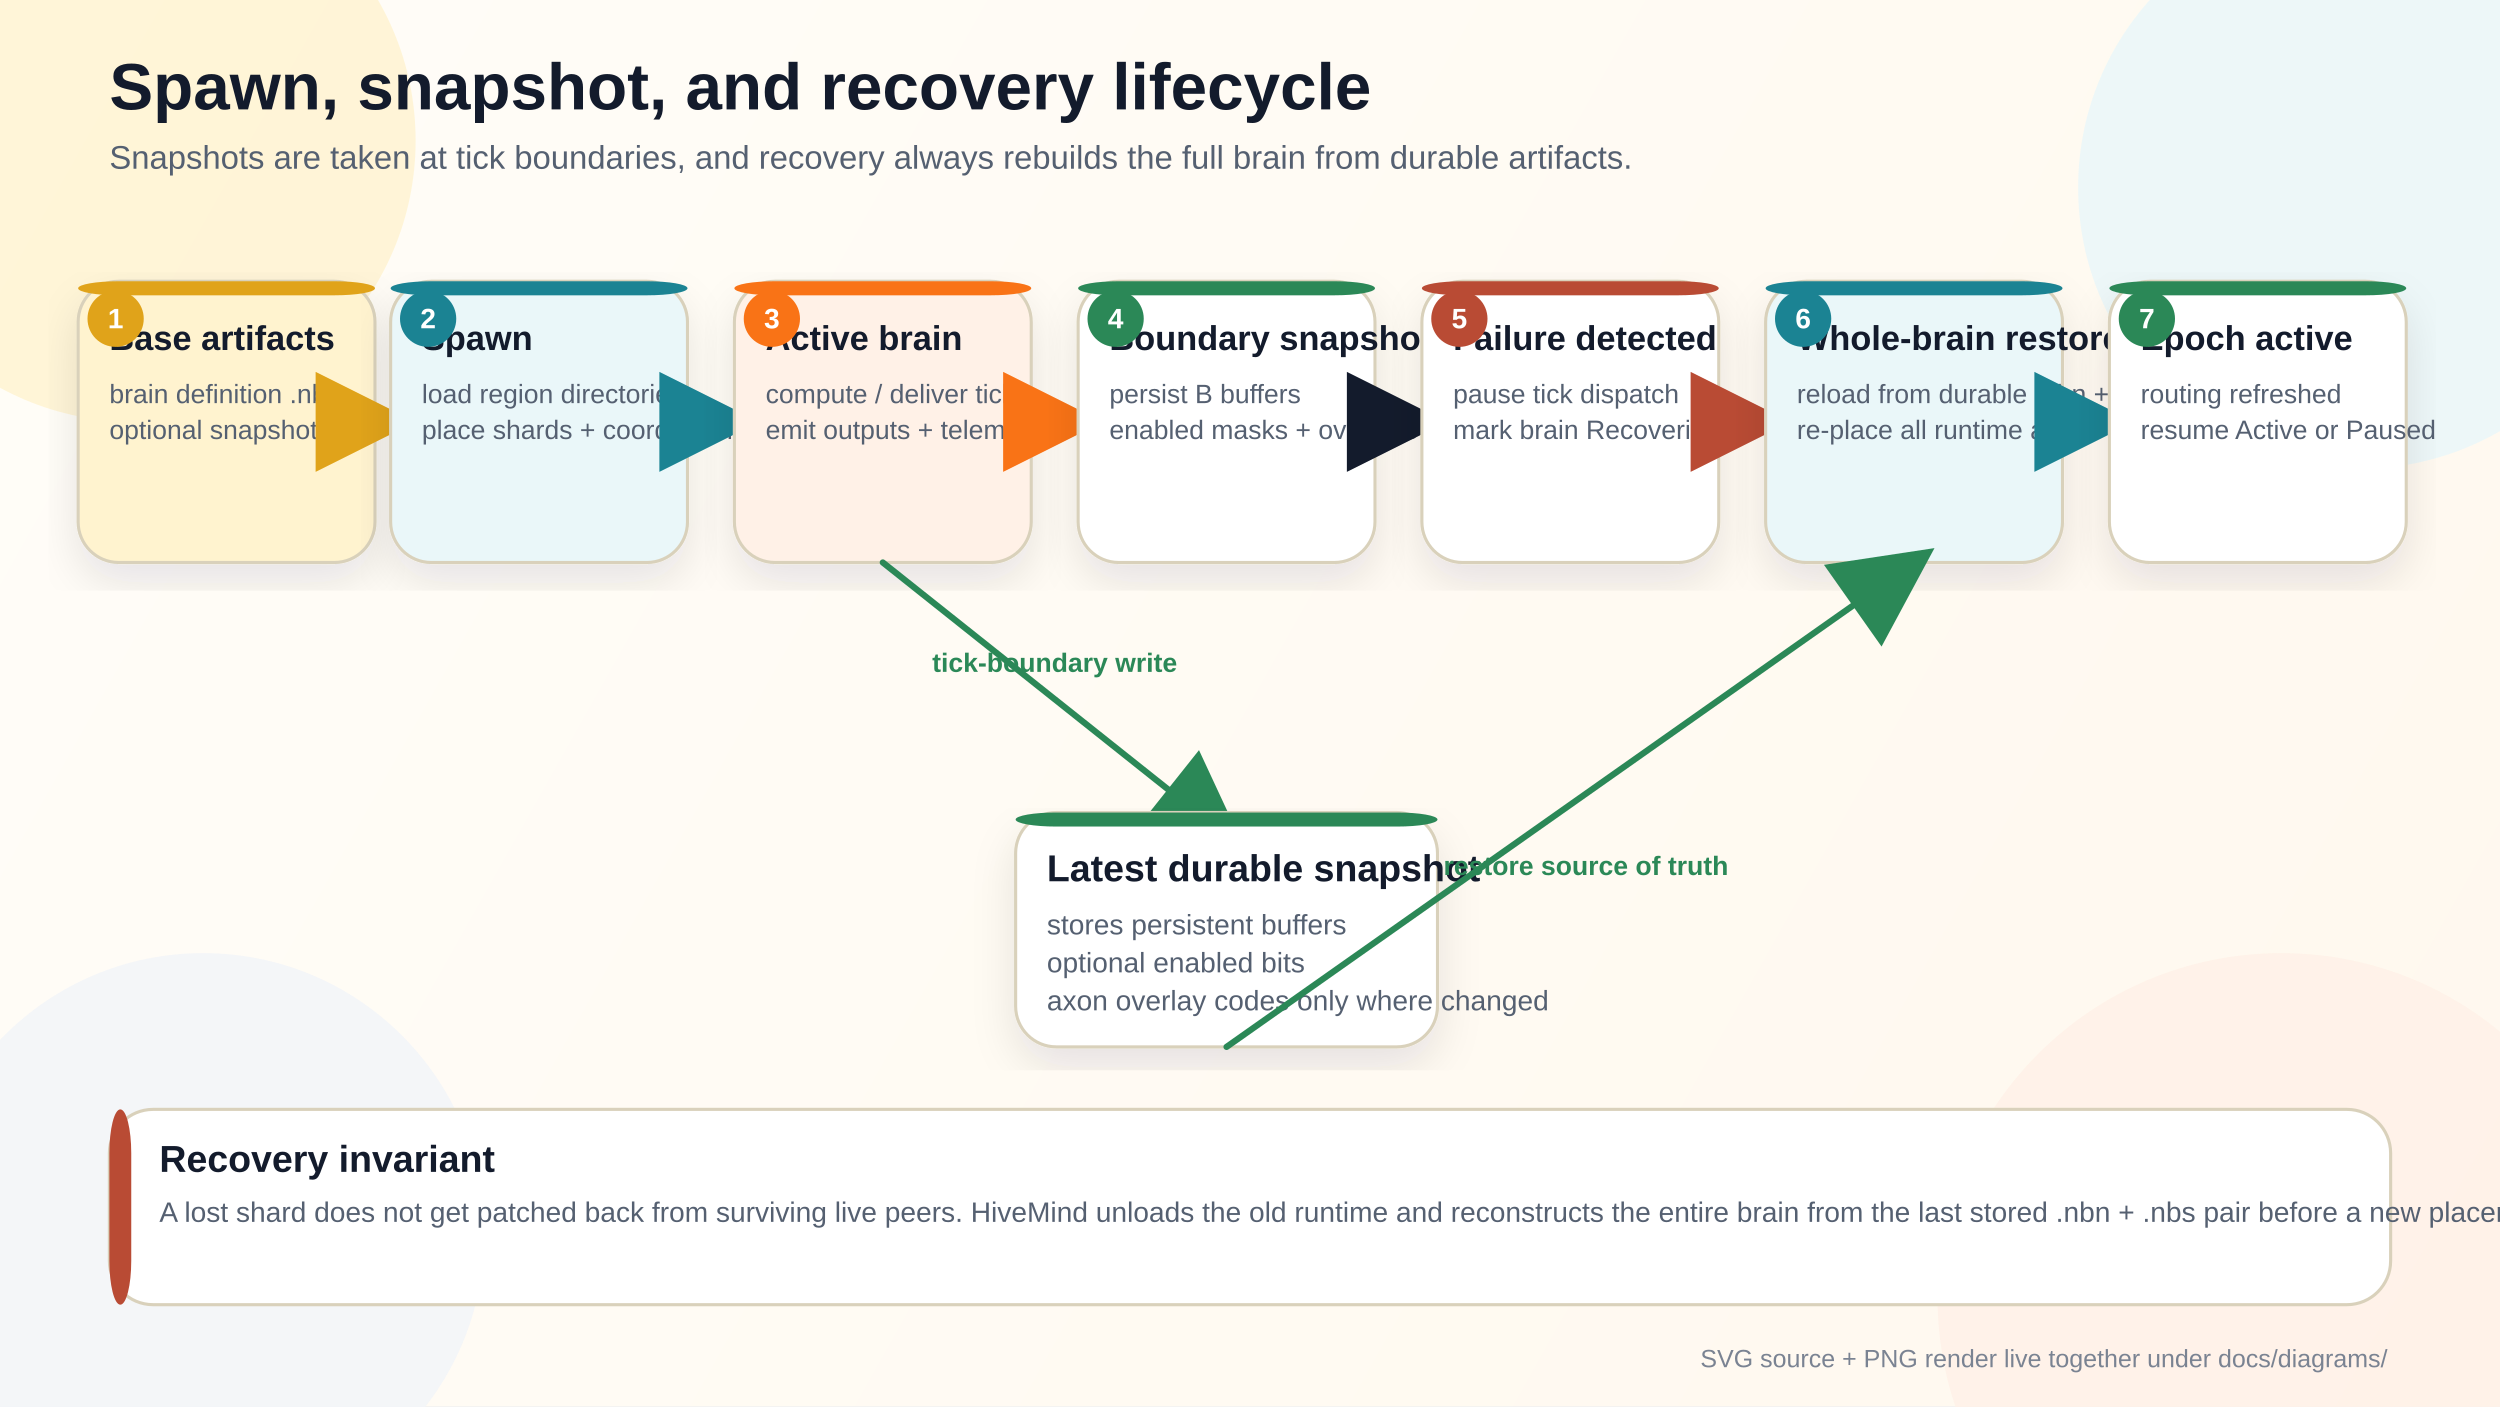
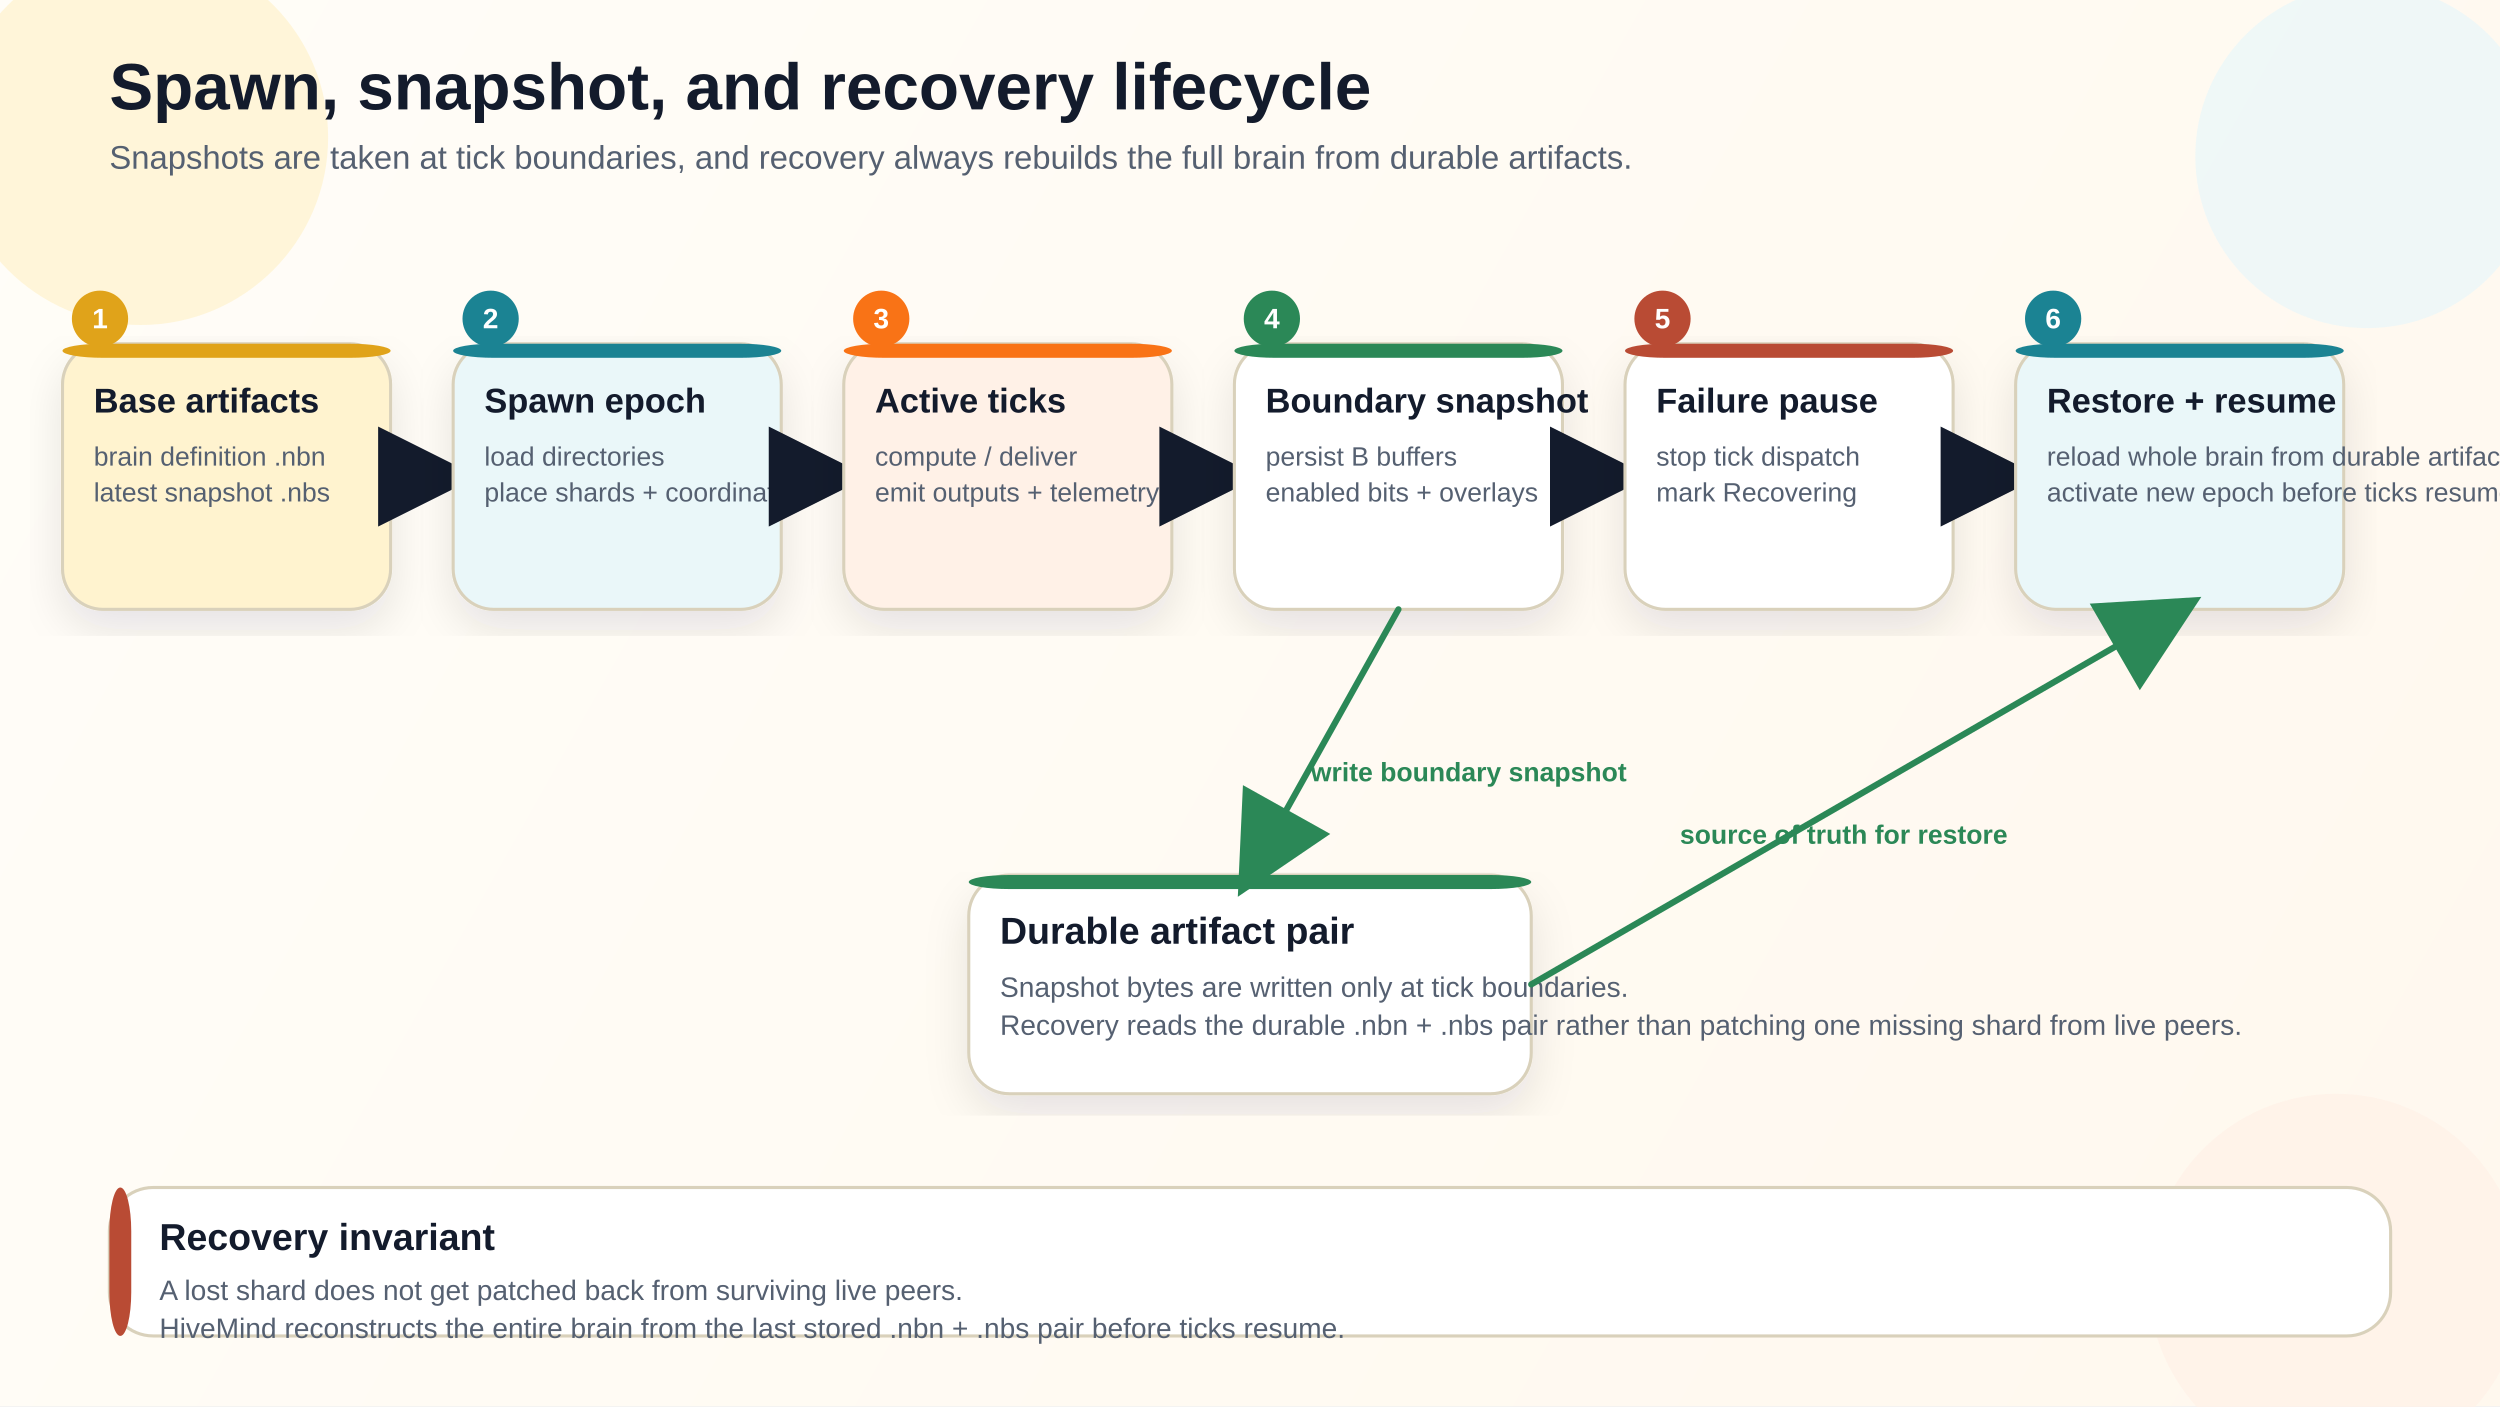
<svg xmlns="http://www.w3.org/2000/svg" width="1600" height="900" viewBox="0 0 1600 900" fill="none">
  <defs>
    <linearGradient id="bg-gradient" x1="0" y1="0" x2="1600" y2="900" gradientUnits="userSpaceOnUse">
      <stop offset="0%" stop-color="#FFFDF8" />
      <stop offset="100%" stop-color="#FFF8EE" />
    </linearGradient>
    <filter id="shadow" x="-10%" y="-10%" width="120%" height="120%">
      <feDropShadow dx="0" dy="12" stdDeviation="14" flood-color="#131B2C" flood-opacity="0.10" />
    </filter>
    <marker id="arrow-ink" markerWidth="16" markerHeight="16" refX="12" refY="8" orient="auto" markerUnits="strokeWidth">
      <path d="M 0 0 L 16 8 L 0 16 z" fill="#131B2C" />
    </marker>
    <marker id="arrow-teal" markerWidth="16" markerHeight="16" refX="12" refY="8" orient="auto" markerUnits="strokeWidth">
      <path d="M 0 0 L 16 8 L 0 16 z" fill="#1B8393" />
    </marker>
    <marker id="arrow-gold" markerWidth="16" markerHeight="16" refX="12" refY="8" orient="auto" markerUnits="strokeWidth">
      <path d="M 0 0 L 16 8 L 0 16 z" fill="#E0A31A" />
    </marker>
    <marker id="arrow-orange" markerWidth="16" markerHeight="16" refX="12" refY="8" orient="auto" markerUnits="strokeWidth">
      <path d="M 0 0 L 16 8 L 0 16 z" fill="#F97316" />
    </marker>
    <marker id="arrow-green" markerWidth="16" markerHeight="16" refX="12" refY="8" orient="auto" markerUnits="strokeWidth">
      <path d="M 0 0 L 16 8 L 0 16 z" fill="#2B8857" />
    </marker>
    <marker id="arrow-red" markerWidth="16" markerHeight="16" refX="12" refY="8" orient="auto" markerUnits="strokeWidth">
      <path d="M 0 0 L 16 8 L 0 16 z" fill="#B94B34" />
    </marker>
  </defs>
  <g>
    <rect x="0" y="0" width="1600" height="900" fill="url(#bg-gradient)" />
-     <circle cx="86" cy="90" r="180" fill="#FFF3CF" opacity="0.8" />
-     <circle cx="1510" cy="120" r="180" fill="#EAF7F9" opacity="0.85" />
-     <circle cx="1460" cy="830" r="220" fill="#FFF1E7" opacity="0.85" />
-     <circle cx="130" cy="790" r="180" fill="#F3F5F8" opacity="0.9" />
+     <circle cx="90" cy="88" r="120" fill="#FFF3CF" opacity="0.75" />
+     <circle cx="1515" cy="100" r="110" fill="#EAF7F9" opacity="0.75" />
+     <circle cx="1495" cy="820" r="120" fill="#FFF1E7" opacity="0.7" />
  </g>
  <g>
    <text x="70" y="70" fill="#131B2C" font-size="42" font-weight="850" font-family="Segoe UI, Helvetica Neue, Arial, sans-serif" text-anchor="start" dominant-baseline="alphabetic">Spawn, snapshot, and recovery lifecycle</text>
    <text x="70" y="108" fill="#556071" font-size="21" font-weight="500" font-family="Segoe UI, Helvetica Neue, Arial, sans-serif" text-anchor="start" dominant-baseline="alphabetic">Snapshots are taken at tick boundaries, and recovery always rebuilds the full brain from durable artifacts.</text>
  </g>
  <g>
-     <rect x="50" y="180" width="190" height="180" rx="26" fill="#FFF3CF" stroke="#D9D1BB" stroke-width="2" filter="url(#shadow)" />
-     <rect x="50" y="180" width="190" height="9" rx="26" fill="#E0A31A" />
-     <text x="70" y="224" fill="#131B2C" font-size="22" font-weight="750" font-family="Segoe UI, Helvetica Neue, Arial, sans-serif" text-anchor="start" dominant-baseline="alphabetic">Base artifacts</text>
-     <text x="70" y="258" fill="#556071" font-size="17" font-weight="500" font-family="Segoe UI, Helvetica Neue, Arial, sans-serif" text-anchor="start">
-       <tspan x="70" dy="0">brain definition .nbn</tspan>
-       <tspan x="70" dy="1.35em">optional snapshot .nbs</tspan>
+     <rect x="40" y="220" width="210" height="170" rx="26" fill="#FFF3CF" stroke="#D9D1BB" stroke-width="2" filter="url(#shadow)" />
+     <rect x="40" y="220" width="210" height="9" rx="26" fill="#E0A31A" />
+     <text x="60" y="264" fill="#131B2C" font-size="22" font-weight="750" font-family="Segoe UI, Helvetica Neue, Arial, sans-serif" text-anchor="start" dominant-baseline="alphabetic">Base artifacts</text>
+     <text x="60" y="298" fill="#556071" font-size="17" font-weight="500" font-family="Segoe UI, Helvetica Neue, Arial, sans-serif" text-anchor="start">
+       <tspan x="60" dy="0">brain definition .nbn</tspan>
+       <tspan x="60" dy="1.35em">latest snapshot .nbs</tspan>
    </text>
  </g>
  <g>
-     <circle cx="74" cy="204" r="18" fill="#E0A31A" />
-     <text x="74" y="205" fill="white" font-size="18" font-weight="800" font-family="Segoe UI, Helvetica Neue, Arial, sans-serif" text-anchor="middle" dominant-baseline="middle">1</text>
+     <circle cx="64" cy="204" r="18" fill="#E0A31A" />
+     <text x="64" y="205" fill="white" font-size="18" font-weight="800" font-family="Segoe UI, Helvetica Neue, Arial, sans-serif" text-anchor="middle" dominant-baseline="middle">1</text>
  </g>
  <g>
-     <line x1="240" y1="270" x2="250" y2="270" stroke="#E0A31A" stroke-width="4" stroke-linecap="round" marker-end="url(#arrow-gold)" />
+     <line x1="250" y1="305" x2="290" y2="305" stroke="#131B2C" stroke-width="4" stroke-linecap="round" marker-end="url(#arrow-ink)" />
  </g>
  <g>
-     <rect x="250" y="180" width="190" height="180" rx="26" fill="#EAF7F9" stroke="#D9D1BB" stroke-width="2" filter="url(#shadow)" />
-     <rect x="250" y="180" width="190" height="9" rx="26" fill="#1B8393" />
-     <text x="270" y="224" fill="#131B2C" font-size="22" font-weight="750" font-family="Segoe UI, Helvetica Neue, Arial, sans-serif" text-anchor="start" dominant-baseline="alphabetic">Spawn</text>
-     <text x="270" y="258" fill="#556071" font-size="17" font-weight="500" font-family="Segoe UI, Helvetica Neue, Arial, sans-serif" text-anchor="start">
-       <tspan x="270" dy="0">load region directories</tspan>
-       <tspan x="270" dy="1.35em">place shards + coordinators</tspan>
+     <rect x="290" y="220" width="210" height="170" rx="26" fill="#EAF7F9" stroke="#D9D1BB" stroke-width="2" filter="url(#shadow)" />
+     <rect x="290" y="220" width="210" height="9" rx="26" fill="#1B8393" />
+     <text x="310" y="264" fill="#131B2C" font-size="22" font-weight="750" font-family="Segoe UI, Helvetica Neue, Arial, sans-serif" text-anchor="start" dominant-baseline="alphabetic">Spawn epoch</text>
+     <text x="310" y="298" fill="#556071" font-size="17" font-weight="500" font-family="Segoe UI, Helvetica Neue, Arial, sans-serif" text-anchor="start">
+       <tspan x="310" dy="0">load directories</tspan>
+       <tspan x="310" dy="1.35em">place shards + coordinators</tspan>
    </text>
  </g>
  <g>
-     <circle cx="274" cy="204" r="18" fill="#1B8393" />
-     <text x="274" y="205" fill="white" font-size="18" font-weight="800" font-family="Segoe UI, Helvetica Neue, Arial, sans-serif" text-anchor="middle" dominant-baseline="middle">2</text>
+     <circle cx="314" cy="204" r="18" fill="#1B8393" />
+     <text x="314" y="205" fill="white" font-size="18" font-weight="800" font-family="Segoe UI, Helvetica Neue, Arial, sans-serif" text-anchor="middle" dominant-baseline="middle">2</text>
  </g>
  <g>
-     <line x1="440" y1="270" x2="470" y2="270" stroke="#1B8393" stroke-width="4" stroke-linecap="round" marker-end="url(#arrow-teal)" />
+     <line x1="500" y1="305" x2="540" y2="305" stroke="#131B2C" stroke-width="4" stroke-linecap="round" marker-end="url(#arrow-ink)" />
  </g>
  <g>
-     <rect x="470" y="180" width="190" height="180" rx="26" fill="#FFF1E7" stroke="#D9D1BB" stroke-width="2" filter="url(#shadow)" />
-     <rect x="470" y="180" width="190" height="9" rx="26" fill="#F97316" />
-     <text x="490" y="224" fill="#131B2C" font-size="22" font-weight="750" font-family="Segoe UI, Helvetica Neue, Arial, sans-serif" text-anchor="start" dominant-baseline="alphabetic">Active brain</text>
-     <text x="490" y="258" fill="#556071" font-size="17" font-weight="500" font-family="Segoe UI, Helvetica Neue, Arial, sans-serif" text-anchor="start">
-       <tspan x="490" dy="0">compute / deliver ticks</tspan>
-       <tspan x="490" dy="1.35em">emit outputs + telemetry</tspan>
+     <rect x="540" y="220" width="210" height="170" rx="26" fill="#FFF1E7" stroke="#D9D1BB" stroke-width="2" filter="url(#shadow)" />
+     <rect x="540" y="220" width="210" height="9" rx="26" fill="#F97316" />
+     <text x="560" y="264" fill="#131B2C" font-size="22" font-weight="750" font-family="Segoe UI, Helvetica Neue, Arial, sans-serif" text-anchor="start" dominant-baseline="alphabetic">Active ticks</text>
+     <text x="560" y="298" fill="#556071" font-size="17" font-weight="500" font-family="Segoe UI, Helvetica Neue, Arial, sans-serif" text-anchor="start">
+       <tspan x="560" dy="0">compute / deliver</tspan>
+       <tspan x="560" dy="1.35em">emit outputs + telemetry</tspan>
    </text>
  </g>
  <g>
-     <circle cx="494" cy="204" r="18" fill="#F97316" />
-     <text x="494" y="205" fill="white" font-size="18" font-weight="800" font-family="Segoe UI, Helvetica Neue, Arial, sans-serif" text-anchor="middle" dominant-baseline="middle">3</text>
+     <circle cx="564" cy="204" r="18" fill="#F97316" />
+     <text x="564" y="205" fill="white" font-size="18" font-weight="800" font-family="Segoe UI, Helvetica Neue, Arial, sans-serif" text-anchor="middle" dominant-baseline="middle">3</text>
  </g>
  <g>
-     <line x1="660" y1="270" x2="690" y2="270" stroke="#F97316" stroke-width="4" stroke-linecap="round" marker-end="url(#arrow-orange)" />
+     <line x1="750" y1="305" x2="790" y2="305" stroke="#131B2C" stroke-width="4" stroke-linecap="round" marker-end="url(#arrow-ink)" />
  </g>
  <g>
-     <rect x="690" y="180" width="190" height="180" rx="26" fill="white" stroke="#D9D1BB" stroke-width="2" filter="url(#shadow)" />
-     <rect x="690" y="180" width="190" height="9" rx="26" fill="#2B8857" />
-     <text x="710" y="224" fill="#131B2C" font-size="22" font-weight="750" font-family="Segoe UI, Helvetica Neue, Arial, sans-serif" text-anchor="start" dominant-baseline="alphabetic">Boundary snapshot</text>
-     <text x="710" y="258" fill="#556071" font-size="17" font-weight="500" font-family="Segoe UI, Helvetica Neue, Arial, sans-serif" text-anchor="start">
-       <tspan x="710" dy="0">persist B buffers</tspan>
-       <tspan x="710" dy="1.35em">enabled masks + overlays</tspan>
+     <rect x="790" y="220" width="210" height="170" rx="26" fill="white" stroke="#D9D1BB" stroke-width="2" filter="url(#shadow)" />
+     <rect x="790" y="220" width="210" height="9" rx="26" fill="#2B8857" />
+     <text x="810" y="264" fill="#131B2C" font-size="22" font-weight="750" font-family="Segoe UI, Helvetica Neue, Arial, sans-serif" text-anchor="start" dominant-baseline="alphabetic">Boundary snapshot</text>
+     <text x="810" y="298" fill="#556071" font-size="17" font-weight="500" font-family="Segoe UI, Helvetica Neue, Arial, sans-serif" text-anchor="start">
+       <tspan x="810" dy="0">persist B buffers</tspan>
+       <tspan x="810" dy="1.35em">enabled bits + overlays</tspan>
    </text>
  </g>
  <g>
-     <circle cx="714" cy="204" r="18" fill="#2B8857" />
-     <text x="714" y="205" fill="white" font-size="18" font-weight="800" font-family="Segoe UI, Helvetica Neue, Arial, sans-serif" text-anchor="middle" dominant-baseline="middle">4</text>
+     <circle cx="814" cy="204" r="18" fill="#2B8857" />
+     <text x="814" y="205" fill="white" font-size="18" font-weight="800" font-family="Segoe UI, Helvetica Neue, Arial, sans-serif" text-anchor="middle" dominant-baseline="middle">4</text>
  </g>
  <g>
-     <line x1="880" y1="270" x2="910" y2="270" stroke="#131B2C" stroke-width="4" stroke-linecap="round" marker-end="url(#arrow-ink)" />
+     <line x1="1000" y1="305" x2="1040" y2="305" stroke="#131B2C" stroke-width="4" stroke-linecap="round" marker-end="url(#arrow-ink)" />
  </g>
  <g>
-     <rect x="910" y="180" width="190" height="180" rx="26" fill="white" stroke="#D9D1BB" stroke-width="2" filter="url(#shadow)" />
-     <rect x="910" y="180" width="190" height="9" rx="26" fill="#B94B34" />
-     <text x="930" y="224" fill="#131B2C" font-size="22" font-weight="750" font-family="Segoe UI, Helvetica Neue, Arial, sans-serif" text-anchor="start" dominant-baseline="alphabetic">Failure detected</text>
-     <text x="930" y="258" fill="#556071" font-size="17" font-weight="500" font-family="Segoe UI, Helvetica Neue, Arial, sans-serif" text-anchor="start">
-       <tspan x="930" dy="0">pause tick dispatch</tspan>
-       <tspan x="930" dy="1.35em">mark brain Recovering</tspan>
+     <rect x="1040" y="220" width="210" height="170" rx="26" fill="white" stroke="#D9D1BB" stroke-width="2" filter="url(#shadow)" />
+     <rect x="1040" y="220" width="210" height="9" rx="26" fill="#B94B34" />
+     <text x="1060" y="264" fill="#131B2C" font-size="22" font-weight="750" font-family="Segoe UI, Helvetica Neue, Arial, sans-serif" text-anchor="start" dominant-baseline="alphabetic">Failure pause</text>
+     <text x="1060" y="298" fill="#556071" font-size="17" font-weight="500" font-family="Segoe UI, Helvetica Neue, Arial, sans-serif" text-anchor="start">
+       <tspan x="1060" dy="0">stop tick dispatch</tspan>
+       <tspan x="1060" dy="1.35em">mark Recovering</tspan>
    </text>
  </g>
  <g>
-     <circle cx="934" cy="204" r="18" fill="#B94B34" />
-     <text x="934" y="205" fill="white" font-size="18" font-weight="800" font-family="Segoe UI, Helvetica Neue, Arial, sans-serif" text-anchor="middle" dominant-baseline="middle">5</text>
+     <circle cx="1064" cy="204" r="18" fill="#B94B34" />
+     <text x="1064" y="205" fill="white" font-size="18" font-weight="800" font-family="Segoe UI, Helvetica Neue, Arial, sans-serif" text-anchor="middle" dominant-baseline="middle">5</text>
  </g>
  <g>
-     <line x1="1100" y1="270" x2="1130" y2="270" stroke="#B94B34" stroke-width="4" stroke-linecap="round" marker-end="url(#arrow-red)" />
+     <line x1="1250" y1="305" x2="1290" y2="305" stroke="#131B2C" stroke-width="4" stroke-linecap="round" marker-end="url(#arrow-ink)" />
  </g>
  <g>
-     <rect x="1130" y="180" width="190" height="180" rx="26" fill="#EAF7F9" stroke="#D9D1BB" stroke-width="2" filter="url(#shadow)" />
-     <rect x="1130" y="180" width="190" height="9" rx="26" fill="#1B8393" />
-     <text x="1150" y="224" fill="#131B2C" font-size="22" font-weight="750" font-family="Segoe UI, Helvetica Neue, Arial, sans-serif" text-anchor="start" dominant-baseline="alphabetic">Whole-brain restore</text>
-     <text x="1150" y="258" fill="#556071" font-size="17" font-weight="500" font-family="Segoe UI, Helvetica Neue, Arial, sans-serif" text-anchor="start">
-       <tspan x="1150" dy="0">reload from durable .nbn + .nbs</tspan>
-       <tspan x="1150" dy="1.35em">re-place all runtime actors</tspan>
+     <rect x="1290" y="220" width="210" height="170" rx="26" fill="#EAF7F9" stroke="#D9D1BB" stroke-width="2" filter="url(#shadow)" />
+     <rect x="1290" y="220" width="210" height="9" rx="26" fill="#1B8393" />
+     <text x="1310" y="264" fill="#131B2C" font-size="22" font-weight="750" font-family="Segoe UI, Helvetica Neue, Arial, sans-serif" text-anchor="start" dominant-baseline="alphabetic">Restore + resume</text>
+     <text x="1310" y="298" fill="#556071" font-size="17" font-weight="500" font-family="Segoe UI, Helvetica Neue, Arial, sans-serif" text-anchor="start">
+       <tspan x="1310" dy="0">reload whole brain from durable artifacts</tspan>
+       <tspan x="1310" dy="1.35em">activate new epoch before ticks resume</tspan>
    </text>
  </g>
  <g>
-     <circle cx="1154" cy="204" r="18" fill="#1B8393" />
-     <text x="1154" y="205" fill="white" font-size="18" font-weight="800" font-family="Segoe UI, Helvetica Neue, Arial, sans-serif" text-anchor="middle" dominant-baseline="middle">6</text>
+     <circle cx="1314" cy="204" r="18" fill="#1B8393" />
+     <text x="1314" y="205" fill="white" font-size="18" font-weight="800" font-family="Segoe UI, Helvetica Neue, Arial, sans-serif" text-anchor="middle" dominant-baseline="middle">6</text>
  </g>
  <g>
-     <line x1="1320" y1="270" x2="1350" y2="270" stroke="#1B8393" stroke-width="4" stroke-linecap="round" marker-end="url(#arrow-teal)" />
-   </g>
-   <g>
-     <rect x="1350" y="180" width="190" height="180" rx="26" fill="white" stroke="#D9D1BB" stroke-width="2" filter="url(#shadow)" />
-     <rect x="1350" y="180" width="190" height="9" rx="26" fill="#2B8857" />
-     <text x="1370" y="224" fill="#131B2C" font-size="22" font-weight="750" font-family="Segoe UI, Helvetica Neue, Arial, sans-serif" text-anchor="start" dominant-baseline="alphabetic">Epoch active</text>
-     <text x="1370" y="258" fill="#556071" font-size="17" font-weight="500" font-family="Segoe UI, Helvetica Neue, Arial, sans-serif" text-anchor="start">
-       <tspan x="1370" dy="0">routing refreshed</tspan>
-       <tspan x="1370" dy="1.35em">resume Active or Paused</tspan>
+     <rect x="620" y="560" width="360" height="140" rx="26" fill="white" stroke="#D9D1BB" stroke-width="2" filter="url(#shadow)" />
+     <rect x="620" y="560" width="360" height="9" rx="26" fill="#2B8857" />
+     <text x="640" y="604" fill="#131B2C" font-size="24" font-weight="750" font-family="Segoe UI, Helvetica Neue, Arial, sans-serif" text-anchor="start" dominant-baseline="alphabetic">Durable artifact pair</text>
+     <text x="640" y="638" fill="#556071" font-size="18" font-weight="500" font-family="Segoe UI, Helvetica Neue, Arial, sans-serif" text-anchor="start">
+       <tspan x="640" dy="0">Snapshot bytes are written only at tick boundaries.</tspan>
+       <tspan x="640" dy="1.35em">Recovery reads the durable .nbn + .nbs pair rather than patching one missing shard from live peers.</tspan>
    </text>
  </g>
  <g>
-     <circle cx="1374" cy="204" r="18" fill="#2B8857" />
-     <text x="1374" y="205" fill="white" font-size="18" font-weight="800" font-family="Segoe UI, Helvetica Neue, Arial, sans-serif" text-anchor="middle" dominant-baseline="middle">7</text>
+     <line x1="895" y1="390" x2="800" y2="560" stroke="#2B8857" stroke-width="4" stroke-linecap="round" marker-end="url(#arrow-green)" />
+     <text x="940" y="500" fill="#2B8857" font-size="17" font-weight="700" font-family="Segoe UI, Helvetica Neue, Arial, sans-serif" text-anchor="middle" dominant-baseline="alphabetic">write boundary snapshot</text>
  </g>
  <g>
-     <line x1="565" y1="360" x2="785" y2="535" stroke="#2B8857" stroke-width="4" stroke-linecap="round" marker-end="url(#arrow-green)" />
-     <text x="675" y="430" fill="#2B8857" font-size="17" font-weight="700" font-family="Segoe UI, Helvetica Neue, Arial, sans-serif" text-anchor="middle" dominant-baseline="alphabetic">tick-boundary write</text>
+     <line x1="980" y1="630" x2="1395" y2="390" stroke="#2B8857" stroke-width="4" stroke-linecap="round" marker-end="url(#arrow-green)" />
+     <text x="1180" y="540" fill="#2B8857" font-size="17" font-weight="700" font-family="Segoe UI, Helvetica Neue, Arial, sans-serif" text-anchor="middle" dominant-baseline="alphabetic">source of truth for restore</text>
  </g>
  <g>
-     <rect x="650" y="520" width="270" height="150" rx="26" fill="white" stroke="#D9D1BB" stroke-width="2" filter="url(#shadow)" />
-     <rect x="650" y="520" width="270" height="9" rx="26" fill="#2B8857" />
-     <text x="670" y="564" fill="#131B2C" font-size="24" font-weight="750" font-family="Segoe UI, Helvetica Neue, Arial, sans-serif" text-anchor="start" dominant-baseline="alphabetic">Latest durable snapshot</text>
-     <text x="670" y="598" fill="#556071" font-size="18" font-weight="500" font-family="Segoe UI, Helvetica Neue, Arial, sans-serif" text-anchor="start">
-       <tspan x="670" dy="0">stores persistent buffers</tspan>
-       <tspan x="670" dy="1.35em">optional enabled bits</tspan>
-       <tspan x="670" dy="1.35em">axon overlay codes only where changed</tspan>
+     <rect x="70" y="760" width="1460" height="95" rx="28" fill="white" stroke="#D9D1BB" stroke-width="2" />
+     <rect x="70" y="760" width="14" height="95" rx="28" fill="#B94B34" />
+     <text x="102" y="800" fill="#131B2C" font-size="24" font-weight="780" font-family="Segoe UI, Helvetica Neue, Arial, sans-serif" text-anchor="start" dominant-baseline="alphabetic">Recovery invariant</text>
+     <text x="102" y="832" fill="#556071" font-size="18" font-weight="500" font-family="Segoe UI, Helvetica Neue, Arial, sans-serif" text-anchor="start">
+       <tspan x="102" dy="0">A lost shard does not get patched back from surviving live peers.</tspan>
+       <tspan x="102" dy="1.35em">HiveMind reconstructs the entire brain from the last stored .nbn + .nbs pair before ticks resume.</tspan>
    </text>
  </g>
-   <g>
-     <line x1="785" y1="670" x2="1225" y2="360" stroke="#2B8857" stroke-width="4" stroke-linecap="round" marker-end="url(#arrow-green)" />
-     <text x="1015" y="560" fill="#2B8857" font-size="17" font-weight="700" font-family="Segoe UI, Helvetica Neue, Arial, sans-serif" text-anchor="middle" dominant-baseline="alphabetic">restore source of truth</text>
-   </g>
-   <g>
-     <rect x="70" y="710" width="1460" height="125" rx="28" fill="white" stroke="#D9D1BB" stroke-width="2" />
-     <rect x="70" y="710" width="14" height="125" rx="28" fill="#B94B34" />
-     <text x="102" y="750" fill="#131B2C" font-size="24" font-weight="780" font-family="Segoe UI, Helvetica Neue, Arial, sans-serif" text-anchor="start" dominant-baseline="alphabetic">Recovery invariant</text>
-     <text x="102" y="782" fill="#556071" font-size="18" font-weight="500" font-family="Segoe UI, Helvetica Neue, Arial, sans-serif" text-anchor="start">
-       <tspan x="102" dy="0">A lost shard does not get patched back from surviving live peers. HiveMind unloads the old runtime and reconstructs the entire brain from the last stored .nbn + .nbs pair before a new placement epoch can resume ticks.</tspan>
-     </text>
-   </g>
-   <text x="1528" y="875" fill="#7A8392" font-size="16" font-weight="500" font-family="Segoe UI, Helvetica Neue, Arial, sans-serif" text-anchor="end" dominant-baseline="alphabetic">SVG source + PNG render live together under docs/diagrams/</text>
</svg>
